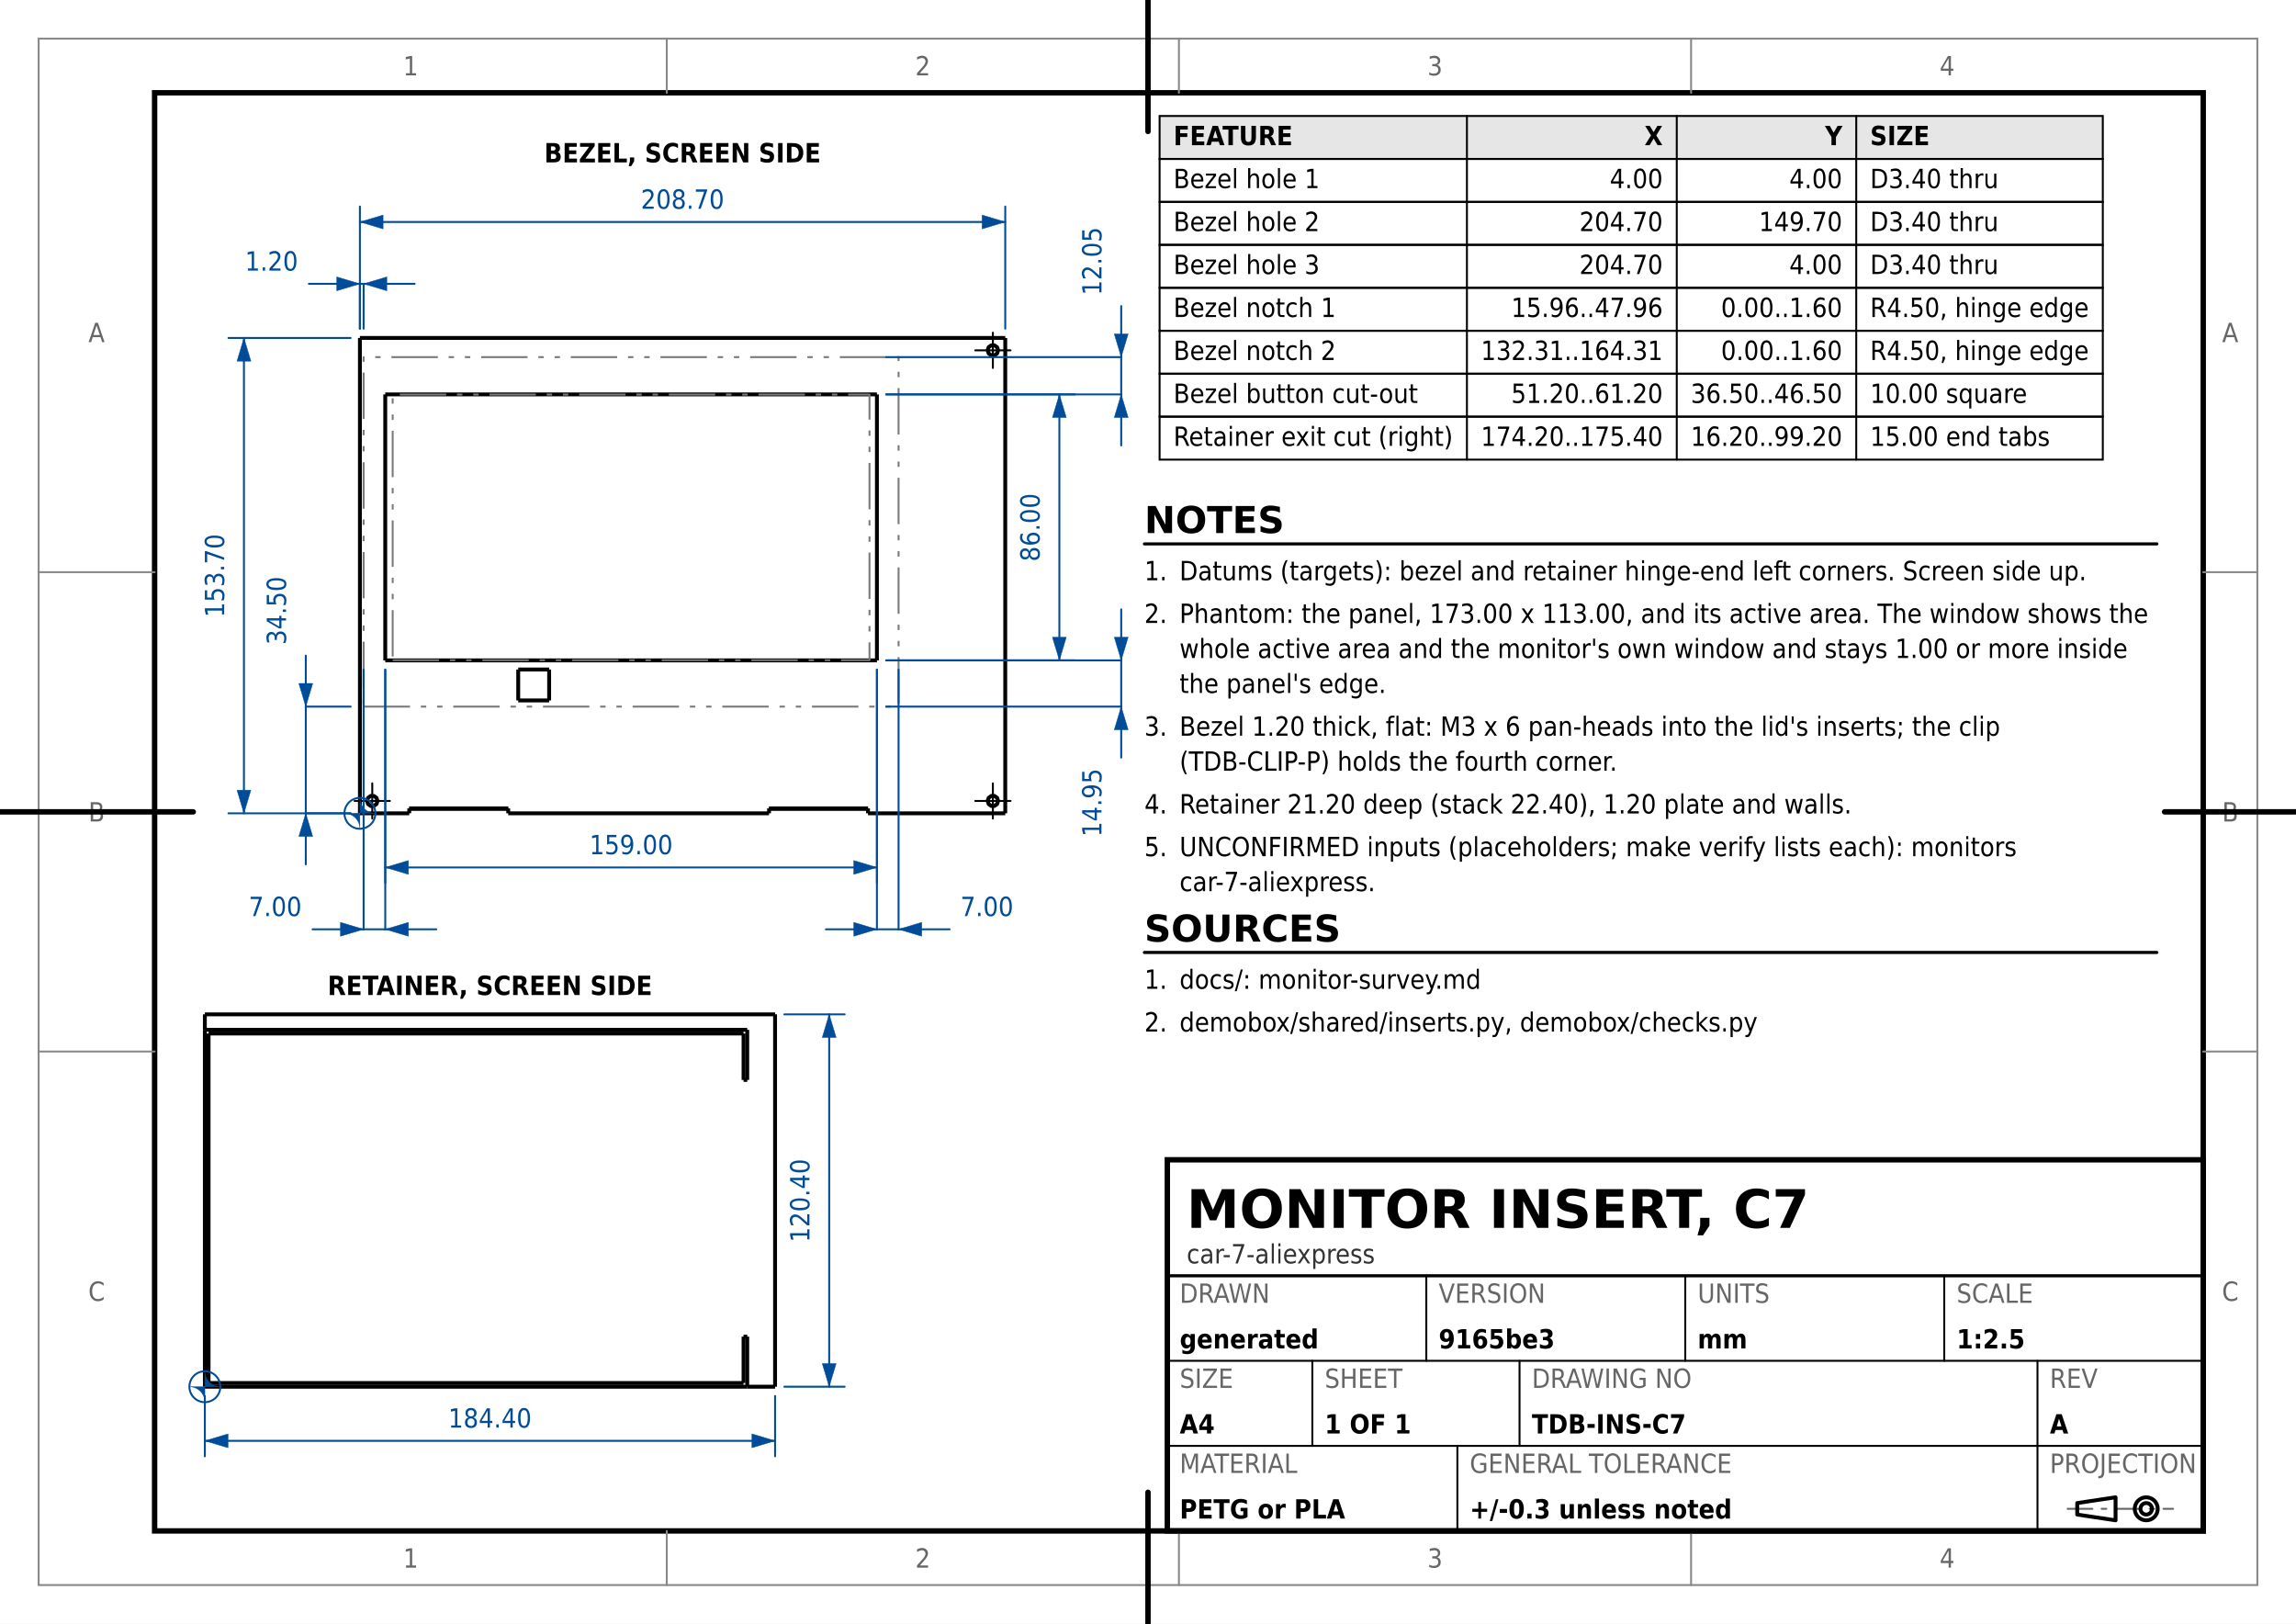
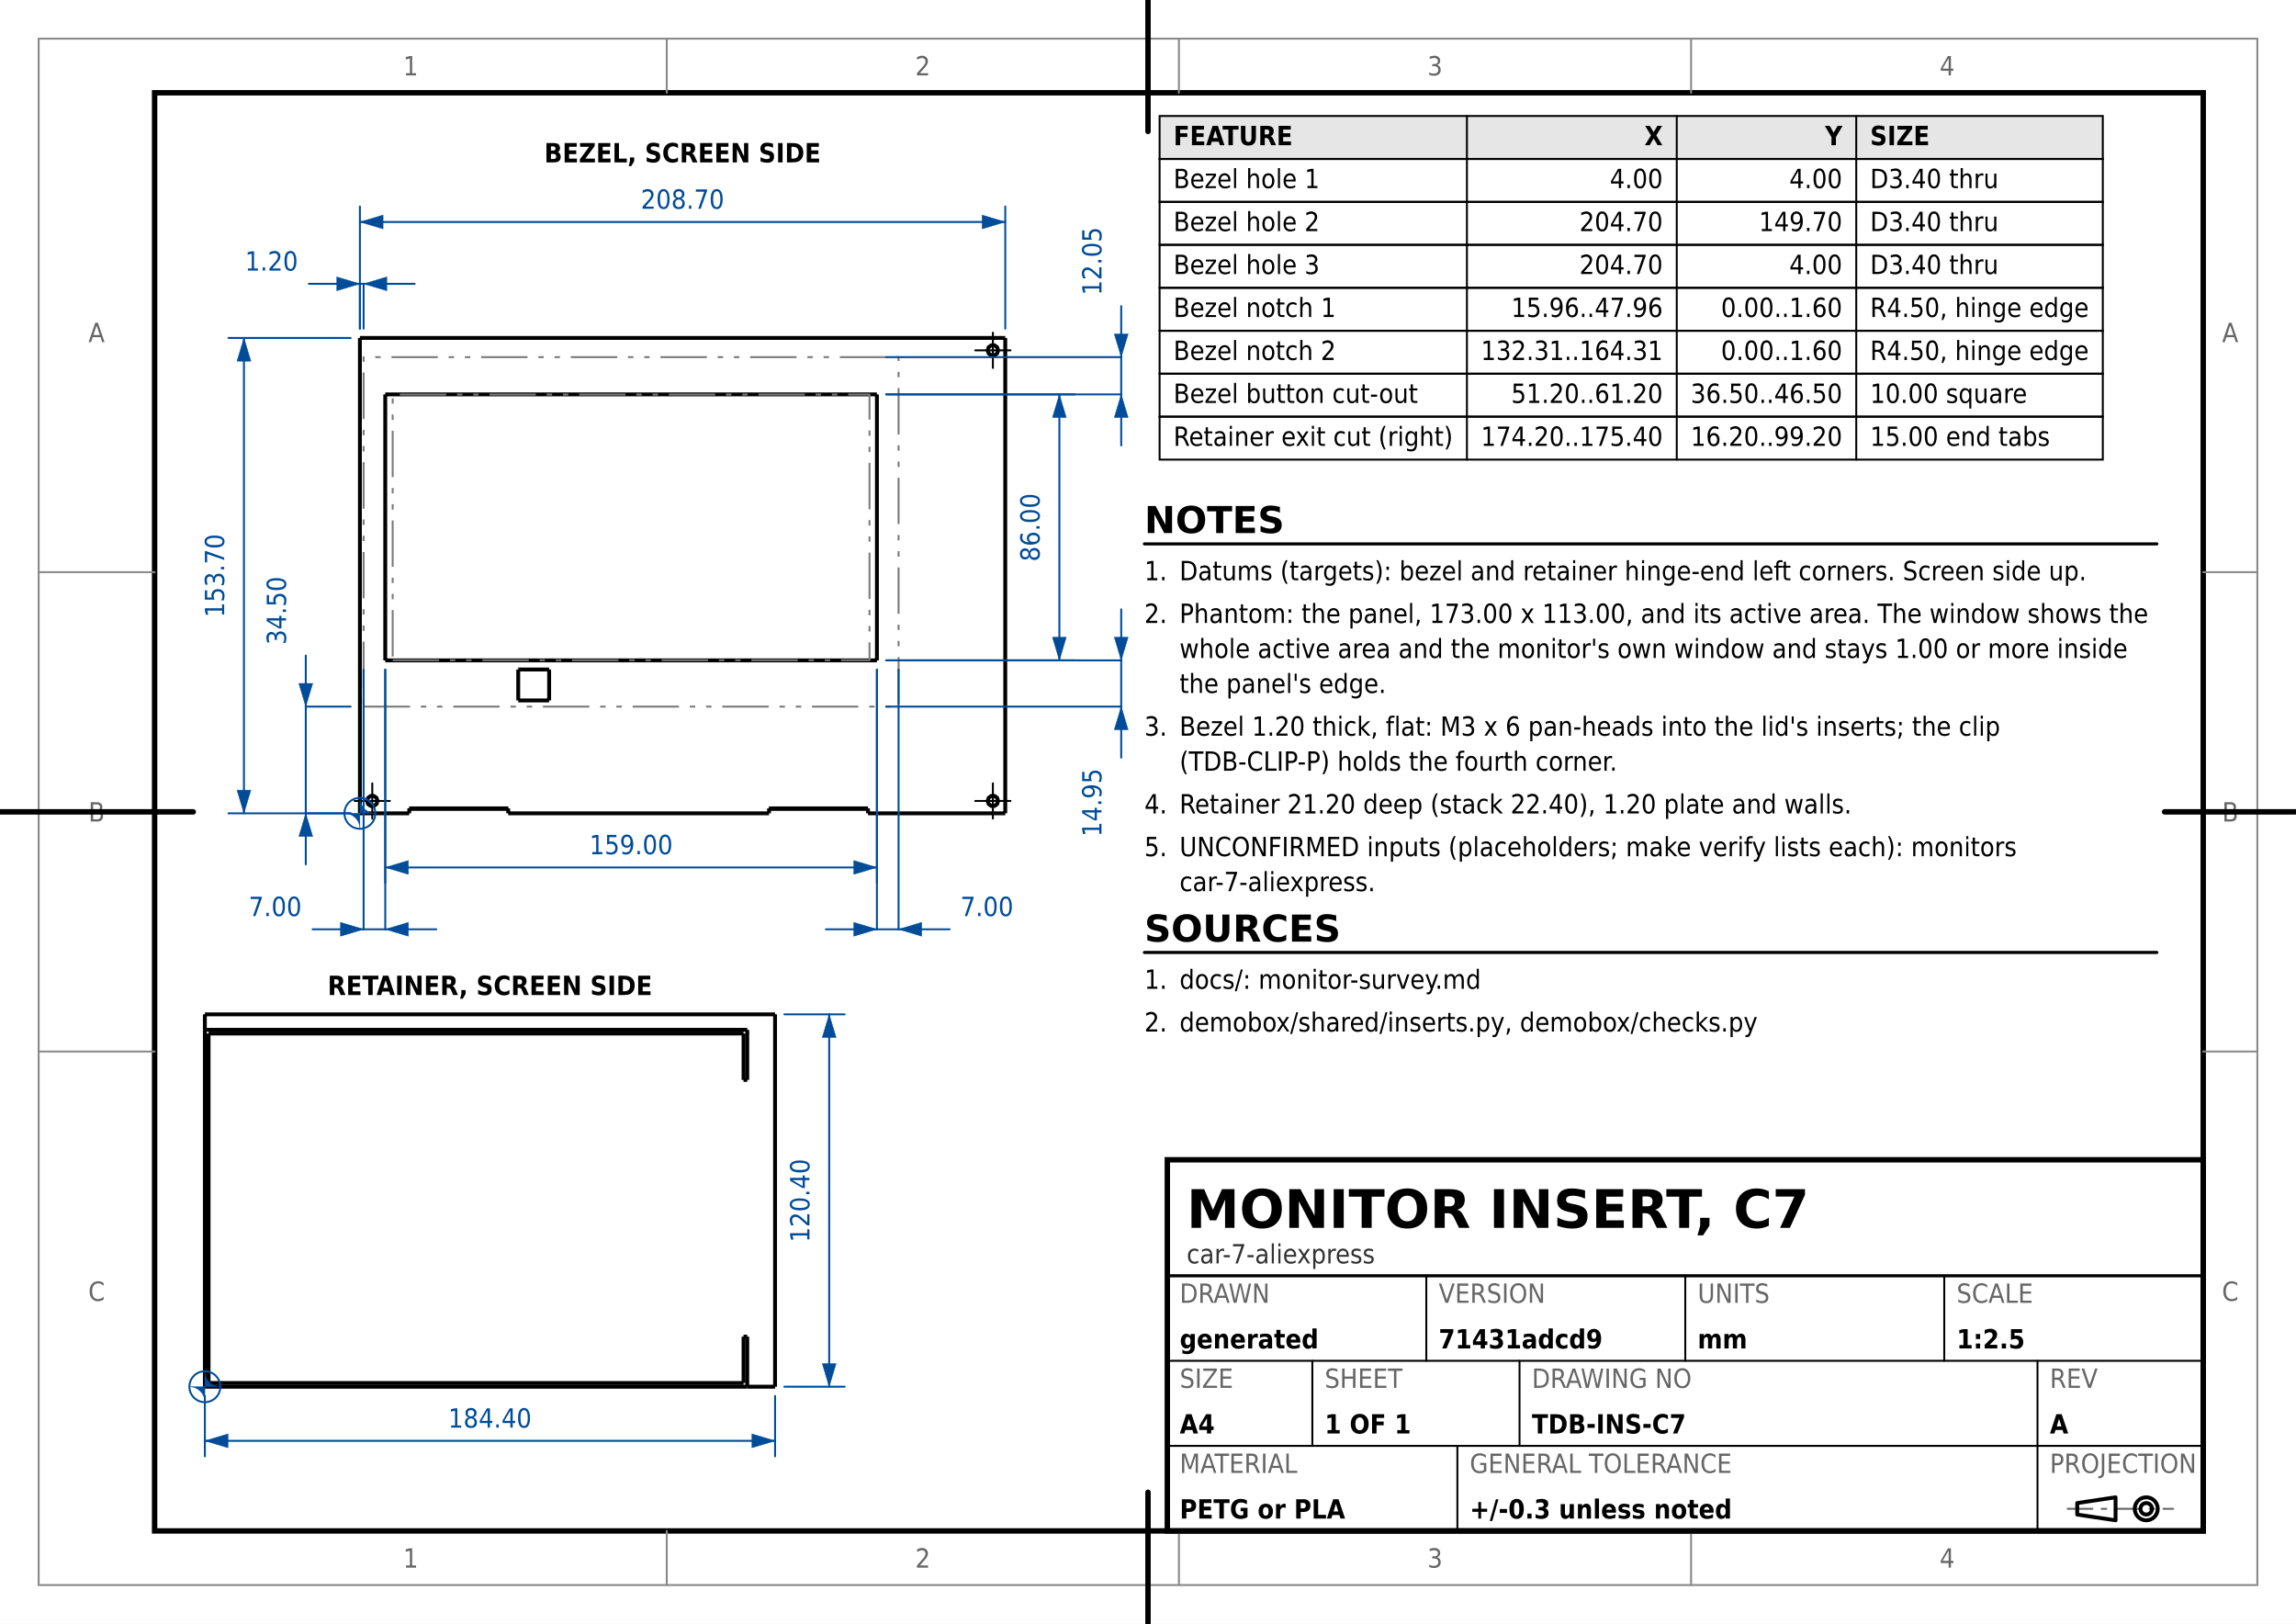
<svg xmlns="http://www.w3.org/2000/svg" version="1.1" width="297mm" height="210mm" viewBox="0 0 297 210">
  <rect width="100%" height="100%" fill="#ffffff" />
  <rect x="5" y="5" width="287" height="200" fill="none" stroke="#888888" stroke-width="0.25" />
  <rect x="20" y="12" width="265" height="186" fill="none" stroke="#000000" stroke-width="0.7" />
  <text x="53.125" y="202.75" font-family="DejaVu Sans Condensed, DejaVu Sans, Liberation Sans, sans-serif" font-size="3.429" fill="#666666" text-anchor="middle">1</text>
  <text x="53.125" y="9.75" font-family="DejaVu Sans Condensed, DejaVu Sans, Liberation Sans, sans-serif" font-size="3.429" fill="#666666" text-anchor="middle">1</text>
  <line x1="86.25" y1="205" x2="86.25" y2="198" stroke="#888888" stroke-width="0.25" stroke-linecap="round" />
  <line x1="86.25" y1="12" x2="86.25" y2="5" stroke="#888888" stroke-width="0.25" stroke-linecap="round" />
  <text x="119.375" y="202.75" font-family="DejaVu Sans Condensed, DejaVu Sans, Liberation Sans, sans-serif" font-size="3.429" fill="#666666" text-anchor="middle">2</text>
  <text x="119.375" y="9.75" font-family="DejaVu Sans Condensed, DejaVu Sans, Liberation Sans, sans-serif" font-size="3.429" fill="#666666" text-anchor="middle">2</text>
  <line x1="152.5" y1="205" x2="152.5" y2="198" stroke="#888888" stroke-width="0.25" stroke-linecap="round" />
  <line x1="152.5" y1="12" x2="152.5" y2="5" stroke="#888888" stroke-width="0.25" stroke-linecap="round" />
  <text x="185.625" y="202.75" font-family="DejaVu Sans Condensed, DejaVu Sans, Liberation Sans, sans-serif" font-size="3.429" fill="#666666" text-anchor="middle">3</text>
  <text x="185.625" y="9.75" font-family="DejaVu Sans Condensed, DejaVu Sans, Liberation Sans, sans-serif" font-size="3.429" fill="#666666" text-anchor="middle">3</text>
  <line x1="218.75" y1="205" x2="218.75" y2="198" stroke="#888888" stroke-width="0.25" stroke-linecap="round" />
  <line x1="218.75" y1="12" x2="218.75" y2="5" stroke="#888888" stroke-width="0.25" stroke-linecap="round" />
  <text x="251.875" y="202.75" font-family="DejaVu Sans Condensed, DejaVu Sans, Liberation Sans, sans-serif" font-size="3.429" fill="#666666" text-anchor="middle">4</text>
  <text x="251.875" y="9.75" font-family="DejaVu Sans Condensed, DejaVu Sans, Liberation Sans, sans-serif" font-size="3.429" fill="#666666" text-anchor="middle">4</text>
  <text x="12.5" y="168.25" font-family="DejaVu Sans Condensed, DejaVu Sans, Liberation Sans, sans-serif" font-size="3.429" fill="#666666" text-anchor="middle">C</text>
  <text x="288.5" y="168.25" font-family="DejaVu Sans Condensed, DejaVu Sans, Liberation Sans, sans-serif" font-size="3.429" fill="#666666" text-anchor="middle">C</text>
  <line x1="5" y1="136" x2="20" y2="136" stroke="#888888" stroke-width="0.25" stroke-linecap="round" />
  <line x1="285" y1="136" x2="292" y2="136" stroke="#888888" stroke-width="0.25" stroke-linecap="round" />
  <text x="12.5" y="106.25" font-family="DejaVu Sans Condensed, DejaVu Sans, Liberation Sans, sans-serif" font-size="3.429" fill="#666666" text-anchor="middle">B</text>
  <text x="288.5" y="106.25" font-family="DejaVu Sans Condensed, DejaVu Sans, Liberation Sans, sans-serif" font-size="3.429" fill="#666666" text-anchor="middle">B</text>
  <line x1="5" y1="74" x2="20" y2="74" stroke="#888888" stroke-width="0.25" stroke-linecap="round" />
  <line x1="285" y1="74" x2="292" y2="74" stroke="#888888" stroke-width="0.25" stroke-linecap="round" />
  <text x="12.5" y="44.25" font-family="DejaVu Sans Condensed, DejaVu Sans, Liberation Sans, sans-serif" font-size="3.429" fill="#666666" text-anchor="middle">A</text>
  <text x="288.5" y="44.25" font-family="DejaVu Sans Condensed, DejaVu Sans, Liberation Sans, sans-serif" font-size="3.429" fill="#666666" text-anchor="middle">A</text>
  <line x1="148.5" y1="210" x2="148.5" y2="193" stroke="#000000" stroke-width="0.7" stroke-linecap="round" />
  <line x1="148.5" y1="17" x2="148.5" y2="0" stroke="#000000" stroke-width="0.7" stroke-linecap="round" />
  <line x1="0" y1="105" x2="25" y2="105" stroke="#000000" stroke-width="0.7" stroke-linecap="round" />
  <line x1="280" y1="105" x2="297" y2="105" stroke="#000000" stroke-width="0.7" stroke-linecap="round" />
  <polyline points="46.555,43.709 46.555,105.189" fill="none" stroke="#000000" stroke-width="0.5" stroke-linejoin="round" />
  <polyline points="46.555,43.709 130.035,43.709" fill="none" stroke="#000000" stroke-width="0.5" stroke-linejoin="round" />
  <polyline points="52.939,104.615 65.739,104.615" fill="none" stroke="#000000" stroke-width="0.5" stroke-linejoin="round" />
  <polyline points="99.479,104.615 112.279,104.615" fill="none" stroke="#000000" stroke-width="0.5" stroke-linejoin="round" />
  <polyline points="46.555,105.189 52.939,105.189" fill="none" stroke="#000000" stroke-width="0.5" stroke-linejoin="round" />
  <polyline points="52.939,104.549 52.939,105.189" fill="none" stroke="#000000" stroke-width="0.5" stroke-linejoin="round" />
  <polyline points="52.939,104.549 65.739,104.549" fill="none" stroke="#000000" stroke-width="0.5" stroke-linejoin="round" />
  <polyline points="65.739,104.549 65.739,105.189" fill="none" stroke="#000000" stroke-width="0.5" stroke-linejoin="round" />
  <polyline points="65.739,105.189 99.479,105.189" fill="none" stroke="#000000" stroke-width="0.5" stroke-linejoin="round" />
  <polyline points="99.479,104.549 99.479,105.189" fill="none" stroke="#000000" stroke-width="0.5" stroke-linejoin="round" />
  <polyline points="99.479,104.549 112.279,104.549" fill="none" stroke="#000000" stroke-width="0.5" stroke-linejoin="round" />
  <polyline points="112.279,104.549 112.279,105.189" fill="none" stroke="#000000" stroke-width="0.5" stroke-linejoin="round" />
  <polyline points="112.279,105.189 130.035,105.189" fill="none" stroke="#000000" stroke-width="0.5" stroke-linejoin="round" />
  <polyline points="130.035,43.709 130.035,105.189" fill="none" stroke="#000000" stroke-width="0.5" stroke-linejoin="round" />
  <polyline points="113.435,51.009 49.835,51.009" fill="none" stroke="#000000" stroke-width="0.5" stroke-linejoin="round" />
  <polyline points="113.435,51.009 113.435,85.409" fill="none" stroke="#000000" stroke-width="0.5" stroke-linejoin="round" />
  <polyline points="49.835,51.009 49.835,85.409" fill="none" stroke="#000000" stroke-width="0.5" stroke-linejoin="round" />
  <polyline points="113.435,85.409 49.835,85.409" fill="none" stroke="#000000" stroke-width="0.5" stroke-linejoin="round" />
  <polyline points="129.115,45.309 128.985,44.91 128.645,44.663 128.225,44.663 127.885,44.91 127.755,45.309 127.885,45.709 128.225,45.956 128.645,45.956 128.985,45.709 129.115,45.309" fill="none" stroke="#000000" stroke-width="0.5" stroke-linejoin="round" />
  <polyline points="71.035,86.589 67.035,86.589" fill="none" stroke="#000000" stroke-width="0.5" stroke-linejoin="round" />
  <polyline points="71.035,86.589 71.035,90.589" fill="none" stroke="#000000" stroke-width="0.5" stroke-linejoin="round" />
  <polyline points="67.035,86.589 67.035,90.589" fill="none" stroke="#000000" stroke-width="0.5" stroke-linejoin="round" />
  <polyline points="71.035,90.589 67.035,90.589" fill="none" stroke="#000000" stroke-width="0.5" stroke-linejoin="round" />
  <polyline points="48.835,103.589 48.705,103.19 48.365,102.943 47.944,102.943 47.605,103.19 47.475,103.589 47.605,103.989 47.944,104.236 48.365,104.236 48.705,103.989 48.835,103.589" fill="none" stroke="#000000" stroke-width="0.5" stroke-linejoin="round" />
  <polyline points="129.115,103.589 128.985,103.19 128.645,102.943 128.225,102.943 127.885,103.19 127.755,103.589 127.885,103.989 128.225,104.236 128.645,104.236 128.985,103.989 129.115,103.589" fill="none" stroke="#000000" stroke-width="0.5" stroke-linejoin="round" />
  <polyline points="26.5,131.189 26.5,133.189" fill="none" stroke="#000000" stroke-width="0.5" stroke-linejoin="round" />
  <polyline points="26.5,133.189 26.5,179.349" fill="none" stroke="#000000" stroke-width="0.5" stroke-linejoin="round" />
  <polyline points="96.66,179.349 100.26,179.349" fill="none" stroke="#000000" stroke-width="0.5" stroke-linejoin="round" />
  <polyline points="26.5,179.349 96.66,179.349" fill="none" stroke="#000000" stroke-width="0.5" stroke-linejoin="round" />
  <polyline points="100.26,131.189 100.26,179.349" fill="none" stroke="#000000" stroke-width="0.5" stroke-linejoin="round" />
  <polyline points="96.66,172.869 96.66,179.349" fill="none" stroke="#000000" stroke-width="0.5" stroke-linejoin="round" />
  <polyline points="96.66,172.869 96.18,172.869" fill="none" stroke="#000000" stroke-width="0.5" stroke-linejoin="round" />
  <polyline points="96.18,172.869 96.18,178.869" fill="none" stroke="#000000" stroke-width="0.5" stroke-linejoin="round" />
  <polyline points="96.18,178.869 26.98,178.869" fill="none" stroke="#000000" stroke-width="0.5" stroke-linejoin="round" />
  <polyline points="26.98,133.669 26.98,178.869" fill="none" stroke="#000000" stroke-width="0.5" stroke-linejoin="round" />
  <polyline points="96.18,133.669 26.98,133.669" fill="none" stroke="#000000" stroke-width="0.5" stroke-linejoin="round" />
  <polyline points="96.18,133.669 96.18,139.669" fill="none" stroke="#000000" stroke-width="0.5" stroke-linejoin="round" />
  <polyline points="96.66,139.669 96.18,139.669" fill="none" stroke="#000000" stroke-width="0.5" stroke-linejoin="round" />
  <polyline points="96.66,133.189 96.66,139.669" fill="none" stroke="#000000" stroke-width="0.5" stroke-linejoin="round" />
  <polyline points="26.5,133.189 96.66,133.189" fill="none" stroke="#000000" stroke-width="0.5" stroke-linejoin="round" />
  <polyline points="26.5,131.189 100.26,131.189" fill="none" stroke="#000000" stroke-width="0.5" stroke-linejoin="round" />
  <polyline points="47.035,91.389 116.235,91.389 116.235,46.189 47.035,46.189 47.035,91.389" fill="none" stroke="#7a7a7a" stroke-width="0.25" stroke-linejoin="round" stroke-dasharray="6.0,1.4,0.7,1.4,0.7,1.4" />
  <polyline points="50.795,85.389 112.475,85.389 112.475,51.029 50.795,51.029 50.795,85.389" fill="none" stroke="#7a7a7a" stroke-width="0.25" stroke-linejoin="round" stroke-dasharray="6.0,1.4,0.7,1.4,0.7,1.4" />
  <line x1="45.875" y1="103.589" x2="50.435" y2="103.589" stroke="#000000" stroke-width="0.25" stroke-linecap="round" />
  <line x1="48.155" y1="105.869" x2="48.155" y2="101.309" stroke="#000000" stroke-width="0.25" stroke-linecap="round" />
  <line x1="126.155" y1="45.309" x2="130.715" y2="45.309" stroke="#000000" stroke-width="0.25" stroke-linecap="round" />
  <line x1="128.435" y1="47.589" x2="128.435" y2="43.029" stroke="#000000" stroke-width="0.25" stroke-linecap="round" />
  <line x1="126.155" y1="103.589" x2="130.715" y2="103.589" stroke="#000000" stroke-width="0.25" stroke-linecap="round" />
  <line x1="128.435" y1="105.869" x2="128.435" y2="101.309" stroke="#000000" stroke-width="0.25" stroke-linecap="round" />
  <circle cx="46.555" cy="105.189" r="2" fill="none" stroke="#004c99" stroke-width="0.25" />
  <path d="M 46.555 105.189 L 48.555 105.189 A 2.0 2.0 0 0 1 46.555 103.189 Z" fill="#004c99" stroke="#004c99" stroke-width="0.05" stroke-linejoin="round" stroke-linecap="round" />
  <path d="M 46.555 105.189 L 44.555 105.189 A 2.0 2.0 0 0 1 46.555 107.189 Z" fill="#004c99" stroke="#004c99" stroke-width="0.05" stroke-linejoin="round" stroke-linecap="round" />
  <circle cx="26.5" cy="179.349" r="2" fill="none" stroke="#004c99" stroke-width="0.25" />
  <path d="M 26.5 179.349 L 28.5 179.349 A 2.0 2.0 0 0 1 26.5 177.349 Z" fill="#004c99" stroke="#004c99" stroke-width="0.05" stroke-linejoin="round" stroke-linecap="round" />
  <path d="M 26.5 179.349 L 24.5 179.349 A 2.0 2.0 0 0 1 26.5 181.349 Z" fill="#004c99" stroke="#004c99" stroke-width="0.05" stroke-linejoin="round" stroke-linecap="round" />
  <line x1="49.835" y1="86.609" x2="49.835" y2="114.189" stroke="#004c99" stroke-width="0.25" stroke-linecap="round" />
  <line x1="113.435" y1="86.609" x2="113.435" y2="114.189" stroke="#004c99" stroke-width="0.25" stroke-linecap="round" />
  <line x1="49.835" y1="112.189" x2="113.435" y2="112.189" stroke="#004c99" stroke-width="0.25" stroke-linecap="round" />
  <polygon points="49.835,112.189 52.835,113.089 52.835,111.289" fill="#004c99" stroke="#004c99" stroke-width="0.05" stroke-linejoin="round" />
  <polygon points="113.435,112.189 110.435,111.289 110.435,113.089" fill="#004c99" stroke="#004c99" stroke-width="0.05" stroke-linejoin="round" />
  <text x="81.635" y="110.48" font-family="DejaVu Sans Condensed, DejaVu Sans, Liberation Sans, sans-serif" font-size="3.429" fill="#004c99" text-anchor="middle">159.00</text>
  <line x1="47.035" y1="86.609" x2="47.035" y2="120.189" stroke="#004c99" stroke-width="0.25" stroke-linecap="round" />
  <line x1="49.835" y1="86.609" x2="49.835" y2="120.189" stroke="#004c99" stroke-width="0.25" stroke-linecap="round" />
  <line x1="47.035" y1="120.189" x2="49.835" y2="120.189" stroke="#004c99" stroke-width="0.25" stroke-linecap="round" />
  <polygon points="47.035,120.189 44.035,119.289 44.035,121.089" fill="#004c99" stroke="#004c99" stroke-width="0.05" stroke-linejoin="round" />
  <polygon points="49.835,120.189 52.835,121.089 52.835,119.289" fill="#004c99" stroke="#004c99" stroke-width="0.05" stroke-linejoin="round" />
  <line x1="40.435" y1="120.189" x2="47.035" y2="120.189" stroke="#004c99" stroke-width="0.25" stroke-linecap="round" />
  <line x1="49.835" y1="120.189" x2="56.435" y2="120.189" stroke="#004c99" stroke-width="0.25" stroke-linecap="round" />
  <text x="39.035" y="118.48" font-family="DejaVu Sans Condensed, DejaVu Sans, Liberation Sans, sans-serif" font-size="3.429" fill="#004c99" text-anchor="end">7.00</text>
  <line x1="113.435" y1="86.609" x2="113.435" y2="120.189" stroke="#004c99" stroke-width="0.25" stroke-linecap="round" />
  <line x1="116.235" y1="86.609" x2="116.235" y2="120.189" stroke="#004c99" stroke-width="0.25" stroke-linecap="round" />
  <line x1="113.435" y1="120.189" x2="116.235" y2="120.189" stroke="#004c99" stroke-width="0.25" stroke-linecap="round" />
  <polygon points="113.435,120.189 110.435,119.289 110.435,121.089" fill="#004c99" stroke="#004c99" stroke-width="0.05" stroke-linejoin="round" />
  <polygon points="116.235,120.189 119.235,121.089 119.235,119.289" fill="#004c99" stroke="#004c99" stroke-width="0.05" stroke-linejoin="round" />
  <line x1="106.835" y1="120.189" x2="113.435" y2="120.189" stroke="#004c99" stroke-width="0.25" stroke-linecap="round" />
  <line x1="116.235" y1="120.189" x2="122.835" y2="120.189" stroke="#004c99" stroke-width="0.25" stroke-linecap="round" />
  <text x="124.235" y="118.48" font-family="DejaVu Sans Condensed, DejaVu Sans, Liberation Sans, sans-serif" font-size="3.429" fill="#004c99" text-anchor="start">7.00</text>
  <line x1="114.635" y1="85.409" x2="139.035" y2="85.409" stroke="#004c99" stroke-width="0.25" stroke-linecap="round" />
  <line x1="114.635" y1="51.009" x2="139.035" y2="51.009" stroke="#004c99" stroke-width="0.25" stroke-linecap="round" />
  <line x1="137.035" y1="85.409" x2="137.035" y2="51.009" stroke="#004c99" stroke-width="0.25" stroke-linecap="round" />
  <polygon points="137.035,85.409 137.935,82.409 136.135,82.409" fill="#004c99" stroke="#004c99" stroke-width="0.05" stroke-linejoin="round" />
  <polygon points="137.035,51.009 136.135,54.009 137.935,54.009" fill="#004c99" stroke="#004c99" stroke-width="0.05" stroke-linejoin="round" />
  <text x="134.48" y="68.209" font-family="DejaVu Sans Condensed, DejaVu Sans, Liberation Sans, sans-serif" font-size="3.429" fill="#004c99" text-anchor="middle" transform="rotate(-90 134.48 68.2093)">86.00</text>
  <line x1="114.635" y1="91.389" x2="145.035" y2="91.389" stroke="#004c99" stroke-width="0.25" stroke-linecap="round" />
  <line x1="114.635" y1="85.409" x2="145.035" y2="85.409" stroke="#004c99" stroke-width="0.25" stroke-linecap="round" />
  <line x1="145.035" y1="91.389" x2="145.035" y2="85.409" stroke="#004c99" stroke-width="0.25" stroke-linecap="round" />
  <polygon points="145.035,91.389 144.135,94.389 145.935,94.389" fill="#004c99" stroke="#004c99" stroke-width="0.05" stroke-linejoin="round" />
  <polygon points="145.035,85.409 145.935,82.409 144.135,82.409" fill="#004c99" stroke="#004c99" stroke-width="0.05" stroke-linejoin="round" />
  <line x1="145.035" y1="97.989" x2="145.035" y2="91.389" stroke="#004c99" stroke-width="0.25" stroke-linecap="round" />
  <line x1="145.035" y1="85.409" x2="145.035" y2="78.809" stroke="#004c99" stroke-width="0.25" stroke-linecap="round" />
  <text x="142.48" y="99.389" font-family="DejaVu Sans Condensed, DejaVu Sans, Liberation Sans, sans-serif" font-size="3.429" fill="#004c99" text-anchor="end" transform="rotate(-90 142.48 99.3893)">14.95</text>
  <line x1="114.635" y1="51.009" x2="145.035" y2="51.009" stroke="#004c99" stroke-width="0.25" stroke-linecap="round" />
  <line x1="114.635" y1="46.189" x2="145.035" y2="46.189" stroke="#004c99" stroke-width="0.25" stroke-linecap="round" />
  <line x1="145.035" y1="51.009" x2="145.035" y2="46.189" stroke="#004c99" stroke-width="0.25" stroke-linecap="round" />
  <polygon points="145.035,51.009 144.135,54.009 145.935,54.009" fill="#004c99" stroke="#004c99" stroke-width="0.05" stroke-linejoin="round" />
  <polygon points="145.035,46.189 145.935,43.189 144.135,43.189" fill="#004c99" stroke="#004c99" stroke-width="0.05" stroke-linejoin="round" />
  <line x1="145.035" y1="57.609" x2="145.035" y2="51.009" stroke="#004c99" stroke-width="0.25" stroke-linecap="round" />
  <line x1="145.035" y1="46.189" x2="145.035" y2="39.589" stroke="#004c99" stroke-width="0.25" stroke-linecap="round" />
  <text x="142.48" y="38.189" font-family="DejaVu Sans Condensed, DejaVu Sans, Liberation Sans, sans-serif" font-size="3.429" fill="#004c99" text-anchor="start" transform="rotate(-90 142.48 38.1893)">12.05</text>
  <line x1="45.355" y1="105.189" x2="39.555" y2="105.189" stroke="#004c99" stroke-width="0.25" stroke-linecap="round" />
  <line x1="45.355" y1="91.389" x2="39.555" y2="91.389" stroke="#004c99" stroke-width="0.25" stroke-linecap="round" />
  <line x1="39.555" y1="105.189" x2="39.555" y2="91.389" stroke="#004c99" stroke-width="0.25" stroke-linecap="round" />
  <polygon points="39.555,105.189 38.655,108.189 40.455,108.189" fill="#004c99" stroke="#004c99" stroke-width="0.05" stroke-linejoin="round" />
  <polygon points="39.555,91.389 40.455,88.389 38.655,88.389" fill="#004c99" stroke="#004c99" stroke-width="0.05" stroke-linejoin="round" />
  <line x1="39.555" y1="111.789" x2="39.555" y2="105.189" stroke="#004c99" stroke-width="0.25" stroke-linecap="round" />
  <line x1="39.555" y1="91.389" x2="39.555" y2="84.789" stroke="#004c99" stroke-width="0.25" stroke-linecap="round" />
  <text x="37" y="83.389" font-family="DejaVu Sans Condensed, DejaVu Sans, Liberation Sans, sans-serif" font-size="3.429" fill="#004c99" text-anchor="start" transform="rotate(-90 37 83.3893)">34.50</text>
  <line x1="46.555" y1="42.509" x2="46.555" y2="36.709" stroke="#004c99" stroke-width="0.25" stroke-linecap="round" />
  <line x1="47.035" y1="42.509" x2="47.035" y2="36.709" stroke="#004c99" stroke-width="0.25" stroke-linecap="round" />
  <line x1="46.555" y1="36.709" x2="47.035" y2="36.709" stroke="#004c99" stroke-width="0.25" stroke-linecap="round" />
  <polygon points="46.555,36.709 43.555,35.809 43.555,37.609" fill="#004c99" stroke="#004c99" stroke-width="0.05" stroke-linejoin="round" />
  <polygon points="47.035,36.709 50.035,37.609 50.035,35.809" fill="#004c99" stroke="#004c99" stroke-width="0.05" stroke-linejoin="round" />
  <line x1="39.955" y1="36.709" x2="46.555" y2="36.709" stroke="#004c99" stroke-width="0.25" stroke-linecap="round" />
  <line x1="47.035" y1="36.709" x2="53.635" y2="36.709" stroke="#004c99" stroke-width="0.25" stroke-linecap="round" />
  <text x="38.555" y="35" font-family="DejaVu Sans Condensed, DejaVu Sans, Liberation Sans, sans-serif" font-size="3.429" fill="#004c99" text-anchor="end">1.20</text>
  <line x1="46.555" y1="42.509" x2="46.555" y2="26.709" stroke="#004c99" stroke-width="0.25" stroke-linecap="round" />
  <line x1="130.035" y1="42.509" x2="130.035" y2="26.709" stroke="#004c99" stroke-width="0.25" stroke-linecap="round" />
  <line x1="46.555" y1="28.709" x2="130.035" y2="28.709" stroke="#004c99" stroke-width="0.25" stroke-linecap="round" />
  <polygon points="46.555,28.709 49.555,29.609 49.555,27.809" fill="#004c99" stroke="#004c99" stroke-width="0.05" stroke-linejoin="round" />
  <polygon points="130.035,28.709 127.035,27.809 127.035,29.609" fill="#004c99" stroke="#004c99" stroke-width="0.05" stroke-linejoin="round" />
  <text x="88.295" y="27" font-family="DejaVu Sans Condensed, DejaVu Sans, Liberation Sans, sans-serif" font-size="3.429" fill="#004c99" text-anchor="middle">208.70</text>
  <line x1="45.355" y1="105.189" x2="29.555" y2="105.189" stroke="#004c99" stroke-width="0.25" stroke-linecap="round" />
  <line x1="45.355" y1="43.709" x2="29.555" y2="43.709" stroke="#004c99" stroke-width="0.25" stroke-linecap="round" />
  <line x1="31.555" y1="105.189" x2="31.555" y2="43.709" stroke="#004c99" stroke-width="0.25" stroke-linecap="round" />
  <polygon points="31.555,105.189 32.455,102.189 30.655,102.189" fill="#004c99" stroke="#004c99" stroke-width="0.05" stroke-linejoin="round" />
  <polygon points="31.555,43.709 30.655,46.709 32.455,46.709" fill="#004c99" stroke="#004c99" stroke-width="0.05" stroke-linejoin="round" />
  <text x="29" y="74.449" font-family="DejaVu Sans Condensed, DejaVu Sans, Liberation Sans, sans-serif" font-size="3.429" fill="#004c99" text-anchor="middle" transform="rotate(-90 29 74.4493)">153.70</text>
  <text x="88.295" y="21" font-family="DejaVu Sans Condensed, DejaVu Sans, Liberation Sans, sans-serif" font-size="3.429" fill="#000000" text-anchor="middle" font-weight="bold">BEZEL, SCREEN SIDE</text>
  <line x1="26.5" y1="180.549" x2="26.5" y2="188.349" stroke="#004c99" stroke-width="0.25" stroke-linecap="round" />
  <line x1="100.26" y1="180.549" x2="100.26" y2="188.349" stroke="#004c99" stroke-width="0.25" stroke-linecap="round" />
  <line x1="26.5" y1="186.349" x2="100.26" y2="186.349" stroke="#004c99" stroke-width="0.25" stroke-linecap="round" />
  <polygon points="26.5,186.349 29.5,187.249 29.5,185.449" fill="#004c99" stroke="#004c99" stroke-width="0.05" stroke-linejoin="round" />
  <polygon points="100.26,186.349 97.26,185.449 97.26,187.249" fill="#004c99" stroke="#004c99" stroke-width="0.05" stroke-linejoin="round" />
  <text x="63.38" y="184.64" font-family="DejaVu Sans Condensed, DejaVu Sans, Liberation Sans, sans-serif" font-size="3.429" fill="#004c99" text-anchor="middle">184.40</text>
  <line x1="101.46" y1="179.349" x2="109.26" y2="179.349" stroke="#004c99" stroke-width="0.25" stroke-linecap="round" />
  <line x1="101.46" y1="131.189" x2="109.26" y2="131.189" stroke="#004c99" stroke-width="0.25" stroke-linecap="round" />
  <line x1="107.26" y1="179.349" x2="107.26" y2="131.189" stroke="#004c99" stroke-width="0.25" stroke-linecap="round" />
  <polygon points="107.26,179.349 108.16,176.349 106.36,176.349" fill="#004c99" stroke="#004c99" stroke-width="0.05" stroke-linejoin="round" />
  <polygon points="107.26,131.189 106.36,134.189 108.16,134.189" fill="#004c99" stroke="#004c99" stroke-width="0.05" stroke-linejoin="round" />
  <text x="104.705" y="155.269" font-family="DejaVu Sans Condensed, DejaVu Sans, Liberation Sans, sans-serif" font-size="3.429" fill="#004c99" text-anchor="middle" transform="rotate(-90 104.7053 155.2693)">120.40</text>
  <text x="63.38" y="128.689" font-family="DejaVu Sans Condensed, DejaVu Sans, Liberation Sans, sans-serif" font-size="3.429" fill="#000000" text-anchor="middle" font-weight="bold">RETAINER, SCREEN SIDE</text>
  <rect x="150" y="15" width="122.009" height="5.556" fill="#e6e6e6" stroke="#000000" stroke-width="0.25" />
  <text x="151.8" y="18.778" font-family="DejaVu Sans Condensed, DejaVu Sans, Liberation Sans, sans-serif" font-size="3.429" fill="#000000" text-anchor="start" font-weight="bold">FEATURE</text>
  <text x="215.098" y="18.778" font-family="DejaVu Sans Condensed, DejaVu Sans, Liberation Sans, sans-serif" font-size="3.429" fill="#000000" text-anchor="end" font-weight="bold">X</text>
  <text x="238.316" y="18.778" font-family="DejaVu Sans Condensed, DejaVu Sans, Liberation Sans, sans-serif" font-size="3.429" fill="#000000" text-anchor="end" font-weight="bold">Y</text>
  <text x="241.916" y="18.778" font-family="DejaVu Sans Condensed, DejaVu Sans, Liberation Sans, sans-serif" font-size="3.429" fill="#000000" text-anchor="start" font-weight="bold">SIZE</text>
  <rect x="150" y="20.556" width="122.009" height="5.556" fill="none" stroke="#000000" stroke-width="0.25" />
  <text x="151.8" y="24.333" font-family="DejaVu Sans Condensed, DejaVu Sans, Liberation Sans, sans-serif" font-size="3.429" fill="#000000" text-anchor="start">Bezel hole 1</text>
  <text x="215.098" y="24.333" font-family="DejaVu Sans Condensed, DejaVu Sans, Liberation Sans, sans-serif" font-size="3.429" fill="#000000" text-anchor="end">4.00</text>
  <text x="238.316" y="24.333" font-family="DejaVu Sans Condensed, DejaVu Sans, Liberation Sans, sans-serif" font-size="3.429" fill="#000000" text-anchor="end">4.00</text>
  <text x="241.916" y="24.333" font-family="DejaVu Sans Condensed, DejaVu Sans, Liberation Sans, sans-serif" font-size="3.429" fill="#000000" text-anchor="start">D3.40 thru</text>
  <rect x="150" y="26.111" width="122.009" height="5.556" fill="none" stroke="#000000" stroke-width="0.25" />
  <text x="151.8" y="29.889" font-family="DejaVu Sans Condensed, DejaVu Sans, Liberation Sans, sans-serif" font-size="3.429" fill="#000000" text-anchor="start">Bezel hole 2</text>
  <text x="215.098" y="29.889" font-family="DejaVu Sans Condensed, DejaVu Sans, Liberation Sans, sans-serif" font-size="3.429" fill="#000000" text-anchor="end">204.70</text>
  <text x="238.316" y="29.889" font-family="DejaVu Sans Condensed, DejaVu Sans, Liberation Sans, sans-serif" font-size="3.429" fill="#000000" text-anchor="end">149.70</text>
  <text x="241.916" y="29.889" font-family="DejaVu Sans Condensed, DejaVu Sans, Liberation Sans, sans-serif" font-size="3.429" fill="#000000" text-anchor="start">D3.40 thru</text>
  <rect x="150" y="31.667" width="122.009" height="5.556" fill="none" stroke="#000000" stroke-width="0.25" />
  <text x="151.8" y="35.444" font-family="DejaVu Sans Condensed, DejaVu Sans, Liberation Sans, sans-serif" font-size="3.429" fill="#000000" text-anchor="start">Bezel hole 3</text>
  <text x="215.098" y="35.444" font-family="DejaVu Sans Condensed, DejaVu Sans, Liberation Sans, sans-serif" font-size="3.429" fill="#000000" text-anchor="end">204.70</text>
  <text x="238.316" y="35.444" font-family="DejaVu Sans Condensed, DejaVu Sans, Liberation Sans, sans-serif" font-size="3.429" fill="#000000" text-anchor="end">4.00</text>
  <text x="241.916" y="35.444" font-family="DejaVu Sans Condensed, DejaVu Sans, Liberation Sans, sans-serif" font-size="3.429" fill="#000000" text-anchor="start">D3.40 thru</text>
  <rect x="150" y="37.222" width="122.009" height="5.556" fill="none" stroke="#000000" stroke-width="0.25" />
  <text x="151.8" y="41" font-family="DejaVu Sans Condensed, DejaVu Sans, Liberation Sans, sans-serif" font-size="3.429" fill="#000000" text-anchor="start">Bezel notch 1</text>
  <text x="215.098" y="41" font-family="DejaVu Sans Condensed, DejaVu Sans, Liberation Sans, sans-serif" font-size="3.429" fill="#000000" text-anchor="end">15.96..47.96</text>
  <text x="238.316" y="41" font-family="DejaVu Sans Condensed, DejaVu Sans, Liberation Sans, sans-serif" font-size="3.429" fill="#000000" text-anchor="end">0.00..1.60</text>
  <text x="241.916" y="41" font-family="DejaVu Sans Condensed, DejaVu Sans, Liberation Sans, sans-serif" font-size="3.429" fill="#000000" text-anchor="start">R4.50, hinge edge</text>
  <rect x="150" y="42.778" width="122.009" height="5.556" fill="none" stroke="#000000" stroke-width="0.25" />
  <text x="151.8" y="46.556" font-family="DejaVu Sans Condensed, DejaVu Sans, Liberation Sans, sans-serif" font-size="3.429" fill="#000000" text-anchor="start">Bezel notch 2</text>
  <text x="215.098" y="46.556" font-family="DejaVu Sans Condensed, DejaVu Sans, Liberation Sans, sans-serif" font-size="3.429" fill="#000000" text-anchor="end">132.31..164.31</text>
  <text x="238.316" y="46.556" font-family="DejaVu Sans Condensed, DejaVu Sans, Liberation Sans, sans-serif" font-size="3.429" fill="#000000" text-anchor="end">0.00..1.60</text>
  <text x="241.916" y="46.556" font-family="DejaVu Sans Condensed, DejaVu Sans, Liberation Sans, sans-serif" font-size="3.429" fill="#000000" text-anchor="start">R4.50, hinge edge</text>
  <rect x="150" y="48.333" width="122.009" height="5.556" fill="none" stroke="#000000" stroke-width="0.25" />
  <text x="151.8" y="52.111" font-family="DejaVu Sans Condensed, DejaVu Sans, Liberation Sans, sans-serif" font-size="3.429" fill="#000000" text-anchor="start">Bezel button cut-out</text>
  <text x="215.098" y="52.111" font-family="DejaVu Sans Condensed, DejaVu Sans, Liberation Sans, sans-serif" font-size="3.429" fill="#000000" text-anchor="end">51.20..61.20</text>
  <text x="238.316" y="52.111" font-family="DejaVu Sans Condensed, DejaVu Sans, Liberation Sans, sans-serif" font-size="3.429" fill="#000000" text-anchor="end">36.50..46.50</text>
  <text x="241.916" y="52.111" font-family="DejaVu Sans Condensed, DejaVu Sans, Liberation Sans, sans-serif" font-size="3.429" fill="#000000" text-anchor="start">10.00 square</text>
  <rect x="150" y="53.889" width="122.009" height="5.556" fill="none" stroke="#000000" stroke-width="0.25" />
  <text x="151.8" y="57.667" font-family="DejaVu Sans Condensed, DejaVu Sans, Liberation Sans, sans-serif" font-size="3.429" fill="#000000" text-anchor="start">Retainer exit cut (right)</text>
  <text x="215.098" y="57.667" font-family="DejaVu Sans Condensed, DejaVu Sans, Liberation Sans, sans-serif" font-size="3.429" fill="#000000" text-anchor="end">174.20..175.40</text>
  <text x="238.316" y="57.667" font-family="DejaVu Sans Condensed, DejaVu Sans, Liberation Sans, sans-serif" font-size="3.429" fill="#000000" text-anchor="end">16.20..99.20</text>
  <text x="241.916" y="57.667" font-family="DejaVu Sans Condensed, DejaVu Sans, Liberation Sans, sans-serif" font-size="3.429" fill="#000000" text-anchor="start">15.00 end tabs</text>
  <line x1="189.755" y1="15" x2="189.755" y2="59.444" stroke="#000000" stroke-width="0.25" stroke-linecap="round" />
  <line x1="216.898" y1="15" x2="216.898" y2="59.444" stroke="#000000" stroke-width="0.25" stroke-linecap="round" />
  <line x1="240.116" y1="15" x2="240.116" y2="59.444" stroke="#000000" stroke-width="0.25" stroke-linecap="round" />
  <text x="148.035" y="68.944" font-family="DejaVu Sans, Liberation Sans, sans-serif" font-size="4.801" fill="#000000" text-anchor="start" font-weight="bold">NOTES</text>
  <line x1="148.035" y1="70.344" x2="279" y2="70.344" stroke="#000000" stroke-width="0.4" stroke-linecap="round" />
  <text x="148.035" y="75.044" font-family="DejaVu Sans Condensed, DejaVu Sans, Liberation Sans, sans-serif" font-size="3.429" fill="#000000" text-anchor="start">1.</text>
  <text x="152.577" y="75.044" font-family="DejaVu Sans Condensed, DejaVu Sans, Liberation Sans, sans-serif" font-size="3.429" fill="#000000" text-anchor="start">Datums (targets): bezel and retainer hinge-end left corners. Screen side up.</text>
  <text x="148.035" y="80.571" font-family="DejaVu Sans Condensed, DejaVu Sans, Liberation Sans, sans-serif" font-size="3.429" fill="#000000" text-anchor="start">2.</text>
  <text x="152.577" y="80.571" font-family="DejaVu Sans Condensed, DejaVu Sans, Liberation Sans, sans-serif" font-size="3.429" fill="#000000" text-anchor="start">Phantom: the panel, 173.00 x 113.00, and its active area. The window shows the</text>
  <text x="152.577" y="85.098" font-family="DejaVu Sans Condensed, DejaVu Sans, Liberation Sans, sans-serif" font-size="3.429" fill="#000000" text-anchor="start">whole active area and the monitor's own window and stays 1.00 or more inside</text>
  <text x="152.577" y="89.625" font-family="DejaVu Sans Condensed, DejaVu Sans, Liberation Sans, sans-serif" font-size="3.429" fill="#000000" text-anchor="start">the panel's edge.</text>
  <text x="148.035" y="95.151" font-family="DejaVu Sans Condensed, DejaVu Sans, Liberation Sans, sans-serif" font-size="3.429" fill="#000000" text-anchor="start">3.</text>
  <text x="152.577" y="95.151" font-family="DejaVu Sans Condensed, DejaVu Sans, Liberation Sans, sans-serif" font-size="3.429" fill="#000000" text-anchor="start">Bezel 1.20 thick, flat: M3 x 6 pan-heads into the lid's inserts; the clip</text>
  <text x="152.577" y="99.678" font-family="DejaVu Sans Condensed, DejaVu Sans, Liberation Sans, sans-serif" font-size="3.429" fill="#000000" text-anchor="start">(TDB-CLIP-P) holds the fourth corner.</text>
  <text x="148.035" y="105.205" font-family="DejaVu Sans Condensed, DejaVu Sans, Liberation Sans, sans-serif" font-size="3.429" fill="#000000" text-anchor="start">4.</text>
  <text x="152.577" y="105.205" font-family="DejaVu Sans Condensed, DejaVu Sans, Liberation Sans, sans-serif" font-size="3.429" fill="#000000" text-anchor="start">Retainer 21.20 deep (stack 22.40), 1.20 plate and walls.</text>
  <text x="148.035" y="110.732" font-family="DejaVu Sans Condensed, DejaVu Sans, Liberation Sans, sans-serif" font-size="3.429" fill="#000000" text-anchor="start">5.</text>
  <text x="152.577" y="110.732" font-family="DejaVu Sans Condensed, DejaVu Sans, Liberation Sans, sans-serif" font-size="3.429" fill="#000000" text-anchor="start">UNCONFIRMED inputs (placeholders; make verify lists each): monitors</text>
  <text x="152.577" y="115.258" font-family="DejaVu Sans Condensed, DejaVu Sans, Liberation Sans, sans-serif" font-size="3.429" fill="#000000" text-anchor="start">car-7-aliexpress.</text>
  <text x="148.035" y="121.785" font-family="DejaVu Sans, Liberation Sans, sans-serif" font-size="4.801" fill="#000000" text-anchor="start" font-weight="bold">SOURCES</text>
  <line x1="148.035" y1="123.185" x2="279" y2="123.185" stroke="#000000" stroke-width="0.4" stroke-linecap="round" />
  <text x="148.035" y="127.885" font-family="DejaVu Sans Condensed, DejaVu Sans, Liberation Sans, sans-serif" font-size="3.429" fill="#000000" text-anchor="start">1.</text>
  <text x="152.577" y="127.885" font-family="DejaVu Sans Condensed, DejaVu Sans, Liberation Sans, sans-serif" font-size="3.429" fill="#000000" text-anchor="start">docs/: monitor-survey.md</text>
  <text x="148.035" y="133.412" font-family="DejaVu Sans Condensed, DejaVu Sans, Liberation Sans, sans-serif" font-size="3.429" fill="#000000" text-anchor="start">2.</text>
  <text x="152.577" y="133.412" font-family="DejaVu Sans Condensed, DejaVu Sans, Liberation Sans, sans-serif" font-size="3.429" fill="#000000" text-anchor="start">demobox/shared/inserts.py, demobox/checks.py</text>
  <rect x="151" y="150" width="134" height="48" fill="none" stroke="#000000" stroke-width="0.7" />
  <line x1="151" y1="165" x2="285" y2="165" stroke="#000000" stroke-width="0.4" stroke-linecap="round" />
  <text x="153.5" y="158.8" font-family="DejaVu Sans, Liberation Sans, sans-serif" font-size="6.859" fill="#000000" text-anchor="start" font-weight="bold">MONITOR INSERT, C7</text>
  <text x="153.5" y="163.4" font-family="DejaVu Sans Condensed, DejaVu Sans, Liberation Sans, sans-serif" font-size="3.429" fill="#333333" text-anchor="start">car-7-aliexpress</text>
  <text x="152.6" y="168.5" font-family="DejaVu Sans Condensed, DejaVu Sans, Liberation Sans, sans-serif" font-size="3.429" fill="#666666" text-anchor="start">DRAWN</text>
  <text x="152.6" y="174.4" font-family="DejaVu Sans Condensed, DejaVu Sans, Liberation Sans, sans-serif" font-size="3.429" fill="#000000" text-anchor="start" font-weight="bold">generated</text>
  <line x1="184.5" y1="176" x2="184.5" y2="165" stroke="#000000" stroke-width="0.25" stroke-linecap="round" />
  <text x="186.1" y="168.5" font-family="DejaVu Sans Condensed, DejaVu Sans, Liberation Sans, sans-serif" font-size="3.429" fill="#666666" text-anchor="start">VERSION</text>
-   <text x="186.1" y="174.4" font-family="DejaVu Sans Condensed, DejaVu Sans, Liberation Sans, sans-serif" font-size="3.429" fill="#000000" text-anchor="start" font-weight="bold">9165be3</text>
+   <text x="186.1" y="174.4" font-family="DejaVu Sans Condensed, DejaVu Sans, Liberation Sans, sans-serif" font-size="3.429" fill="#000000" text-anchor="start" font-weight="bold">71431adcd9</text>
  <line x1="218" y1="176" x2="218" y2="165" stroke="#000000" stroke-width="0.25" stroke-linecap="round" />
  <text x="219.6" y="168.5" font-family="DejaVu Sans Condensed, DejaVu Sans, Liberation Sans, sans-serif" font-size="3.429" fill="#666666" text-anchor="start">UNITS</text>
  <text x="219.6" y="174.4" font-family="DejaVu Sans Condensed, DejaVu Sans, Liberation Sans, sans-serif" font-size="3.429" fill="#000000" text-anchor="start" font-weight="bold">mm</text>
  <line x1="251.5" y1="176" x2="251.5" y2="165" stroke="#000000" stroke-width="0.25" stroke-linecap="round" />
  <text x="253.1" y="168.5" font-family="DejaVu Sans Condensed, DejaVu Sans, Liberation Sans, sans-serif" font-size="3.429" fill="#666666" text-anchor="start">SCALE</text>
  <text x="253.1" y="174.4" font-family="DejaVu Sans Condensed, DejaVu Sans, Liberation Sans, sans-serif" font-size="3.429" fill="#000000" text-anchor="start" font-weight="bold">1:2.5</text>
  <line x1="151" y1="176" x2="285" y2="176" stroke="#000000" stroke-width="0.25" stroke-linecap="round" />
  <text x="152.6" y="179.5" font-family="DejaVu Sans Condensed, DejaVu Sans, Liberation Sans, sans-serif" font-size="3.429" fill="#666666" text-anchor="start">SIZE</text>
  <text x="152.6" y="185.4" font-family="DejaVu Sans Condensed, DejaVu Sans, Liberation Sans, sans-serif" font-size="3.429" fill="#000000" text-anchor="start" font-weight="bold">A4</text>
  <line x1="169.76" y1="187" x2="169.76" y2="176" stroke="#000000" stroke-width="0.25" stroke-linecap="round" />
  <text x="171.36" y="179.5" font-family="DejaVu Sans Condensed, DejaVu Sans, Liberation Sans, sans-serif" font-size="3.429" fill="#666666" text-anchor="start">SHEET</text>
  <text x="171.36" y="185.4" font-family="DejaVu Sans Condensed, DejaVu Sans, Liberation Sans, sans-serif" font-size="3.429" fill="#000000" text-anchor="start" font-weight="bold">1 OF 1</text>
  <line x1="196.56" y1="187" x2="196.56" y2="176" stroke="#000000" stroke-width="0.25" stroke-linecap="round" />
  <text x="198.16" y="179.5" font-family="DejaVu Sans Condensed, DejaVu Sans, Liberation Sans, sans-serif" font-size="3.429" fill="#666666" text-anchor="start">DRAWING NO</text>
  <text x="198.16" y="185.4" font-family="DejaVu Sans Condensed, DejaVu Sans, Liberation Sans, sans-serif" font-size="3.429" fill="#000000" text-anchor="start" font-weight="bold">TDB-INS-C7</text>
  <line x1="263.56" y1="187" x2="263.56" y2="176" stroke="#000000" stroke-width="0.25" stroke-linecap="round" />
  <text x="265.16" y="179.5" font-family="DejaVu Sans Condensed, DejaVu Sans, Liberation Sans, sans-serif" font-size="3.429" fill="#666666" text-anchor="start">REV</text>
  <text x="265.16" y="185.4" font-family="DejaVu Sans Condensed, DejaVu Sans, Liberation Sans, sans-serif" font-size="3.429" fill="#000000" text-anchor="start" font-weight="bold">A</text>
  <line x1="151" y1="187" x2="285" y2="187" stroke="#000000" stroke-width="0.25" stroke-linecap="round" />
  <text x="152.6" y="190.5" font-family="DejaVu Sans Condensed, DejaVu Sans, Liberation Sans, sans-serif" font-size="3.429" fill="#666666" text-anchor="start">MATERIAL</text>
  <text x="152.6" y="196.4" font-family="DejaVu Sans Condensed, DejaVu Sans, Liberation Sans, sans-serif" font-size="3.429" fill="#000000" text-anchor="start" font-weight="bold">PETG or PLA</text>
  <line x1="188.52" y1="198" x2="188.52" y2="187" stroke="#000000" stroke-width="0.25" stroke-linecap="round" />
  <text x="190.12" y="190.5" font-family="DejaVu Sans Condensed, DejaVu Sans, Liberation Sans, sans-serif" font-size="3.429" fill="#666666" text-anchor="start">GENERAL TOLERANCE</text>
  <text x="190.12" y="196.4" font-family="DejaVu Sans Condensed, DejaVu Sans, Liberation Sans, sans-serif" font-size="3.429" fill="#000000" text-anchor="start" font-weight="bold">+/-0.3 unless noted</text>
  <line x1="263.56" y1="198" x2="263.56" y2="187" stroke="#000000" stroke-width="0.25" stroke-linecap="round" />
  <text x="265.16" y="190.5" font-family="DejaVu Sans Condensed, DejaVu Sans, Liberation Sans, sans-serif" font-size="3.429" fill="#666666" text-anchor="start">PROJECTION</text>
  <line x1="267.46" y1="195.14" x2="281.1" y2="195.14" stroke="#666666" stroke-width="0.25" stroke-linecap="round" stroke-dasharray="3.2,1.2,0.6,1.2" />
  <polygon points="268.7,194.396 273.66,193.652 273.66,196.628 268.7,195.884" fill="none" stroke="#000000" stroke-width="0.5" stroke-linejoin="round" />
  <circle cx="277.628" cy="195.14" r="1.488" fill="none" stroke="#000000" stroke-width="0.5" />
  <circle cx="277.628" cy="195.14" r="0.744" fill="none" stroke="#000000" stroke-width="0.5" />
</svg>
